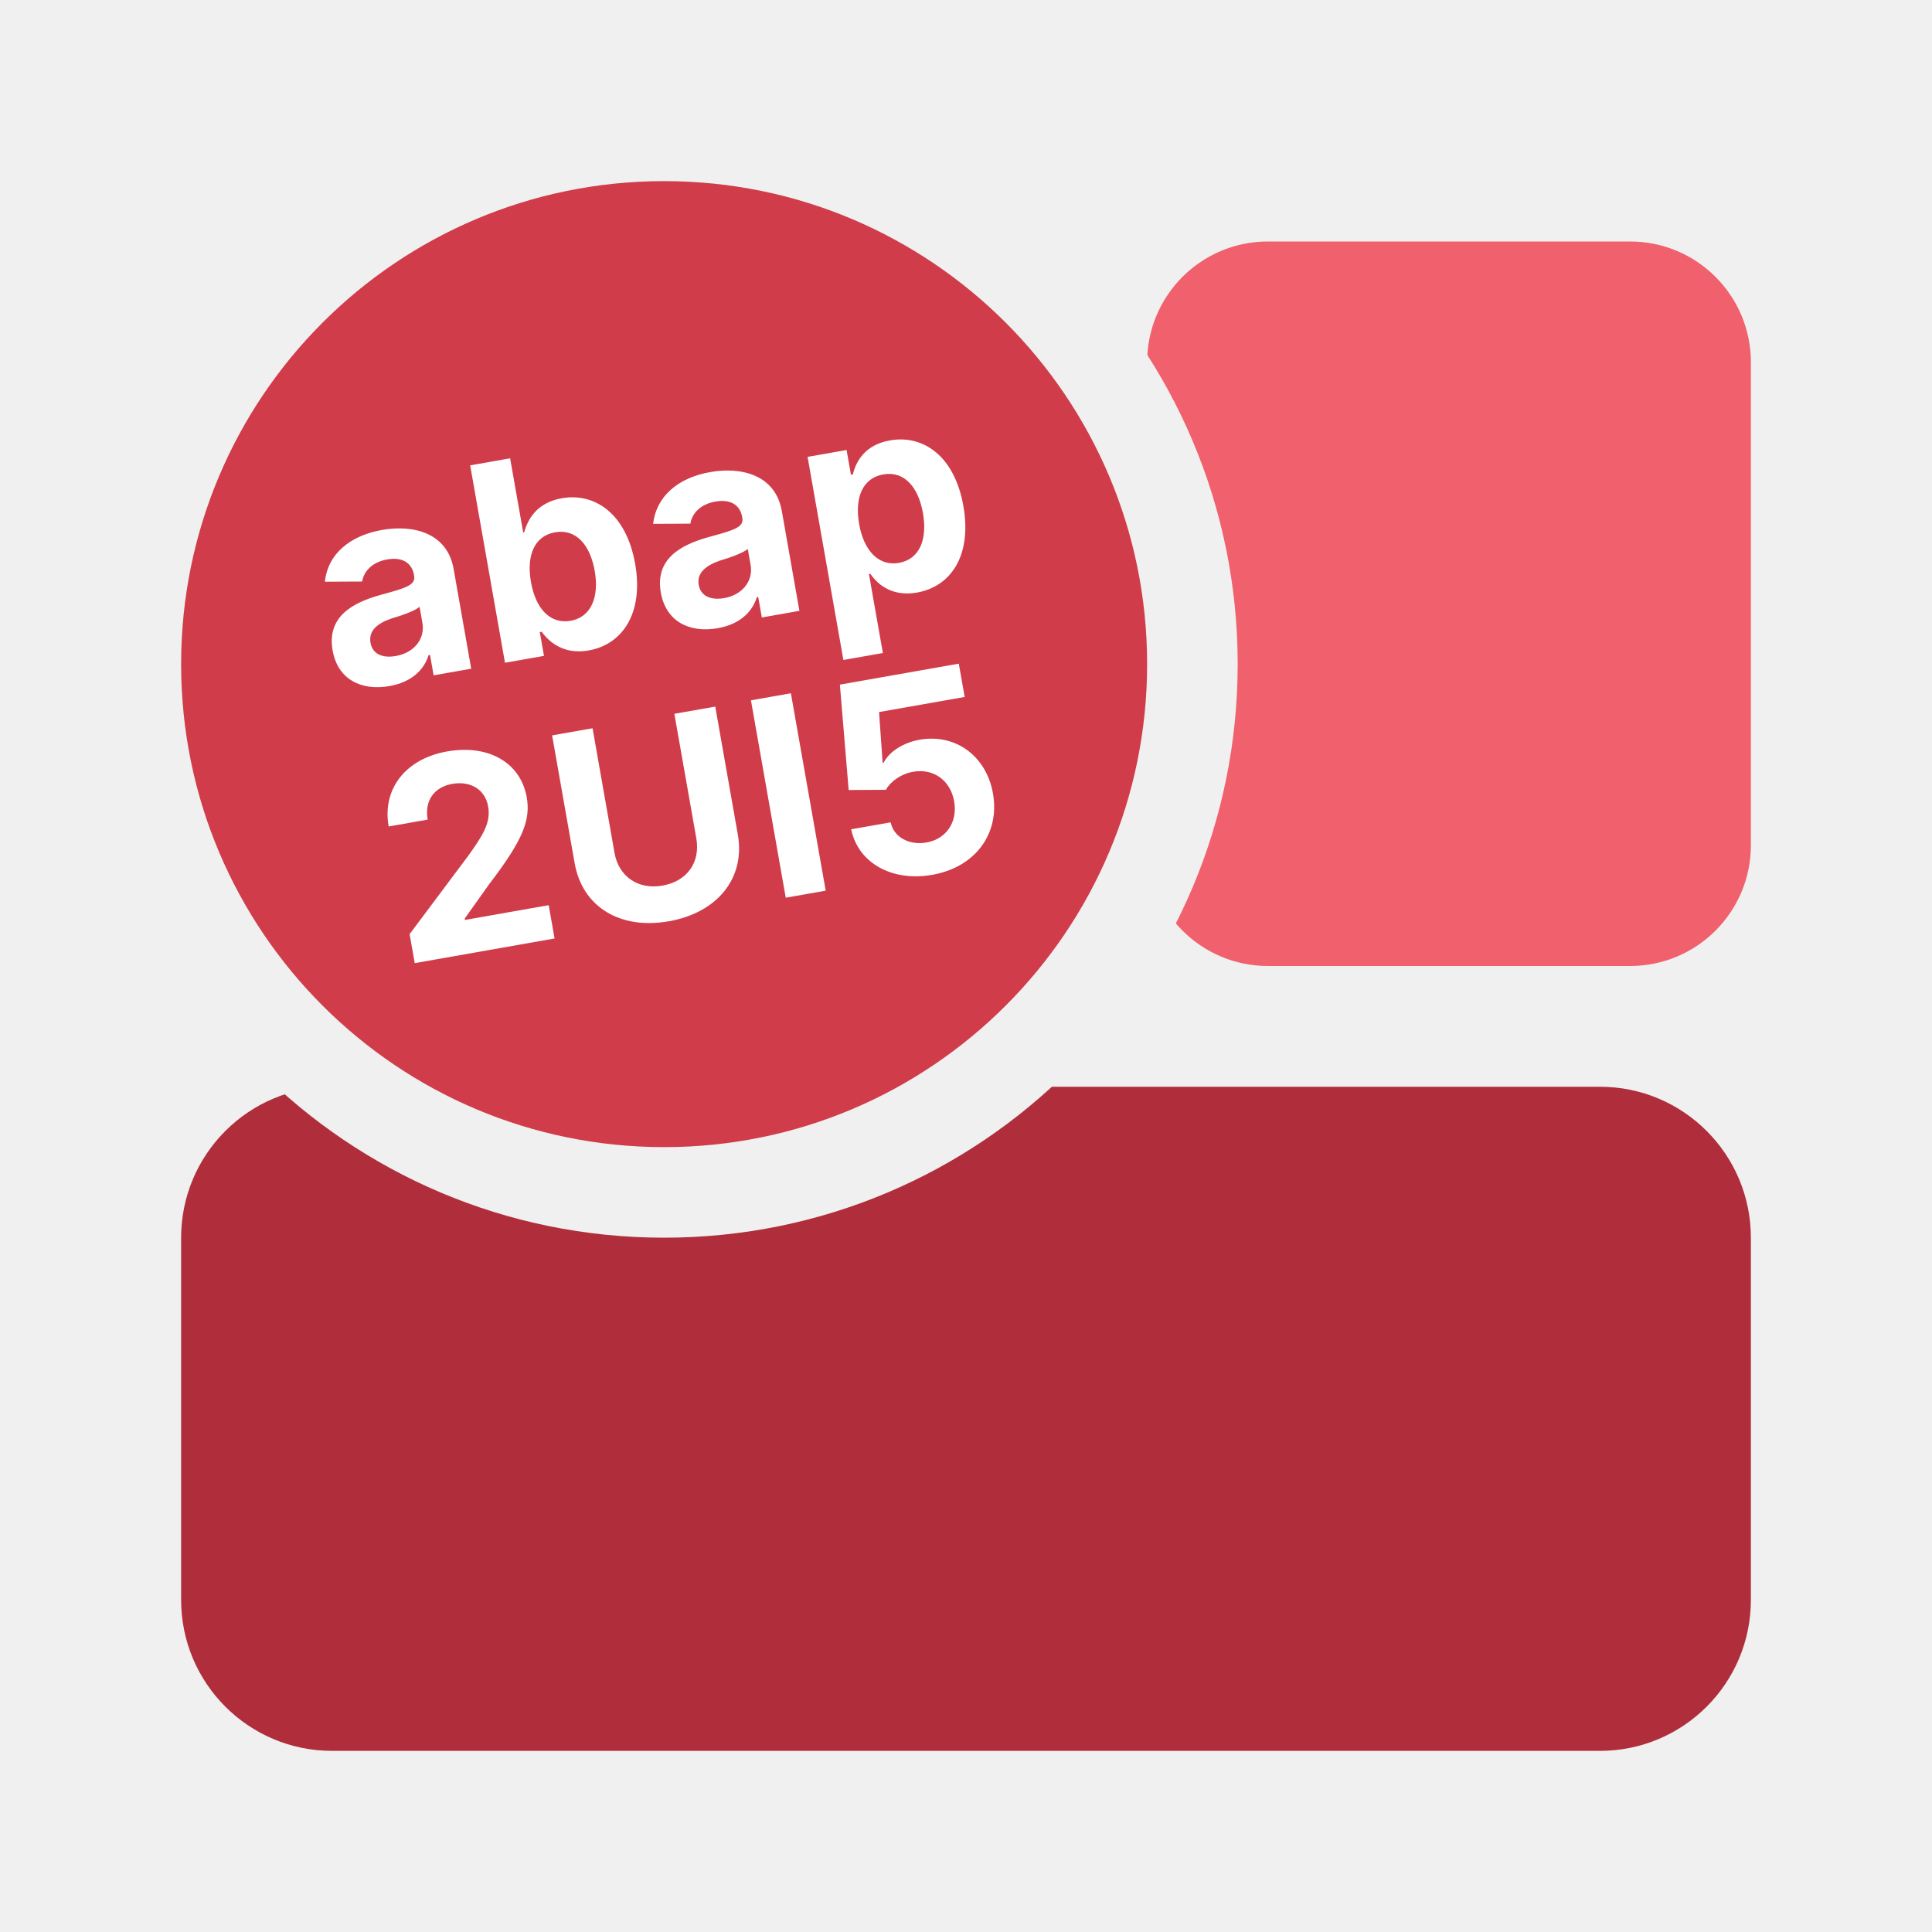
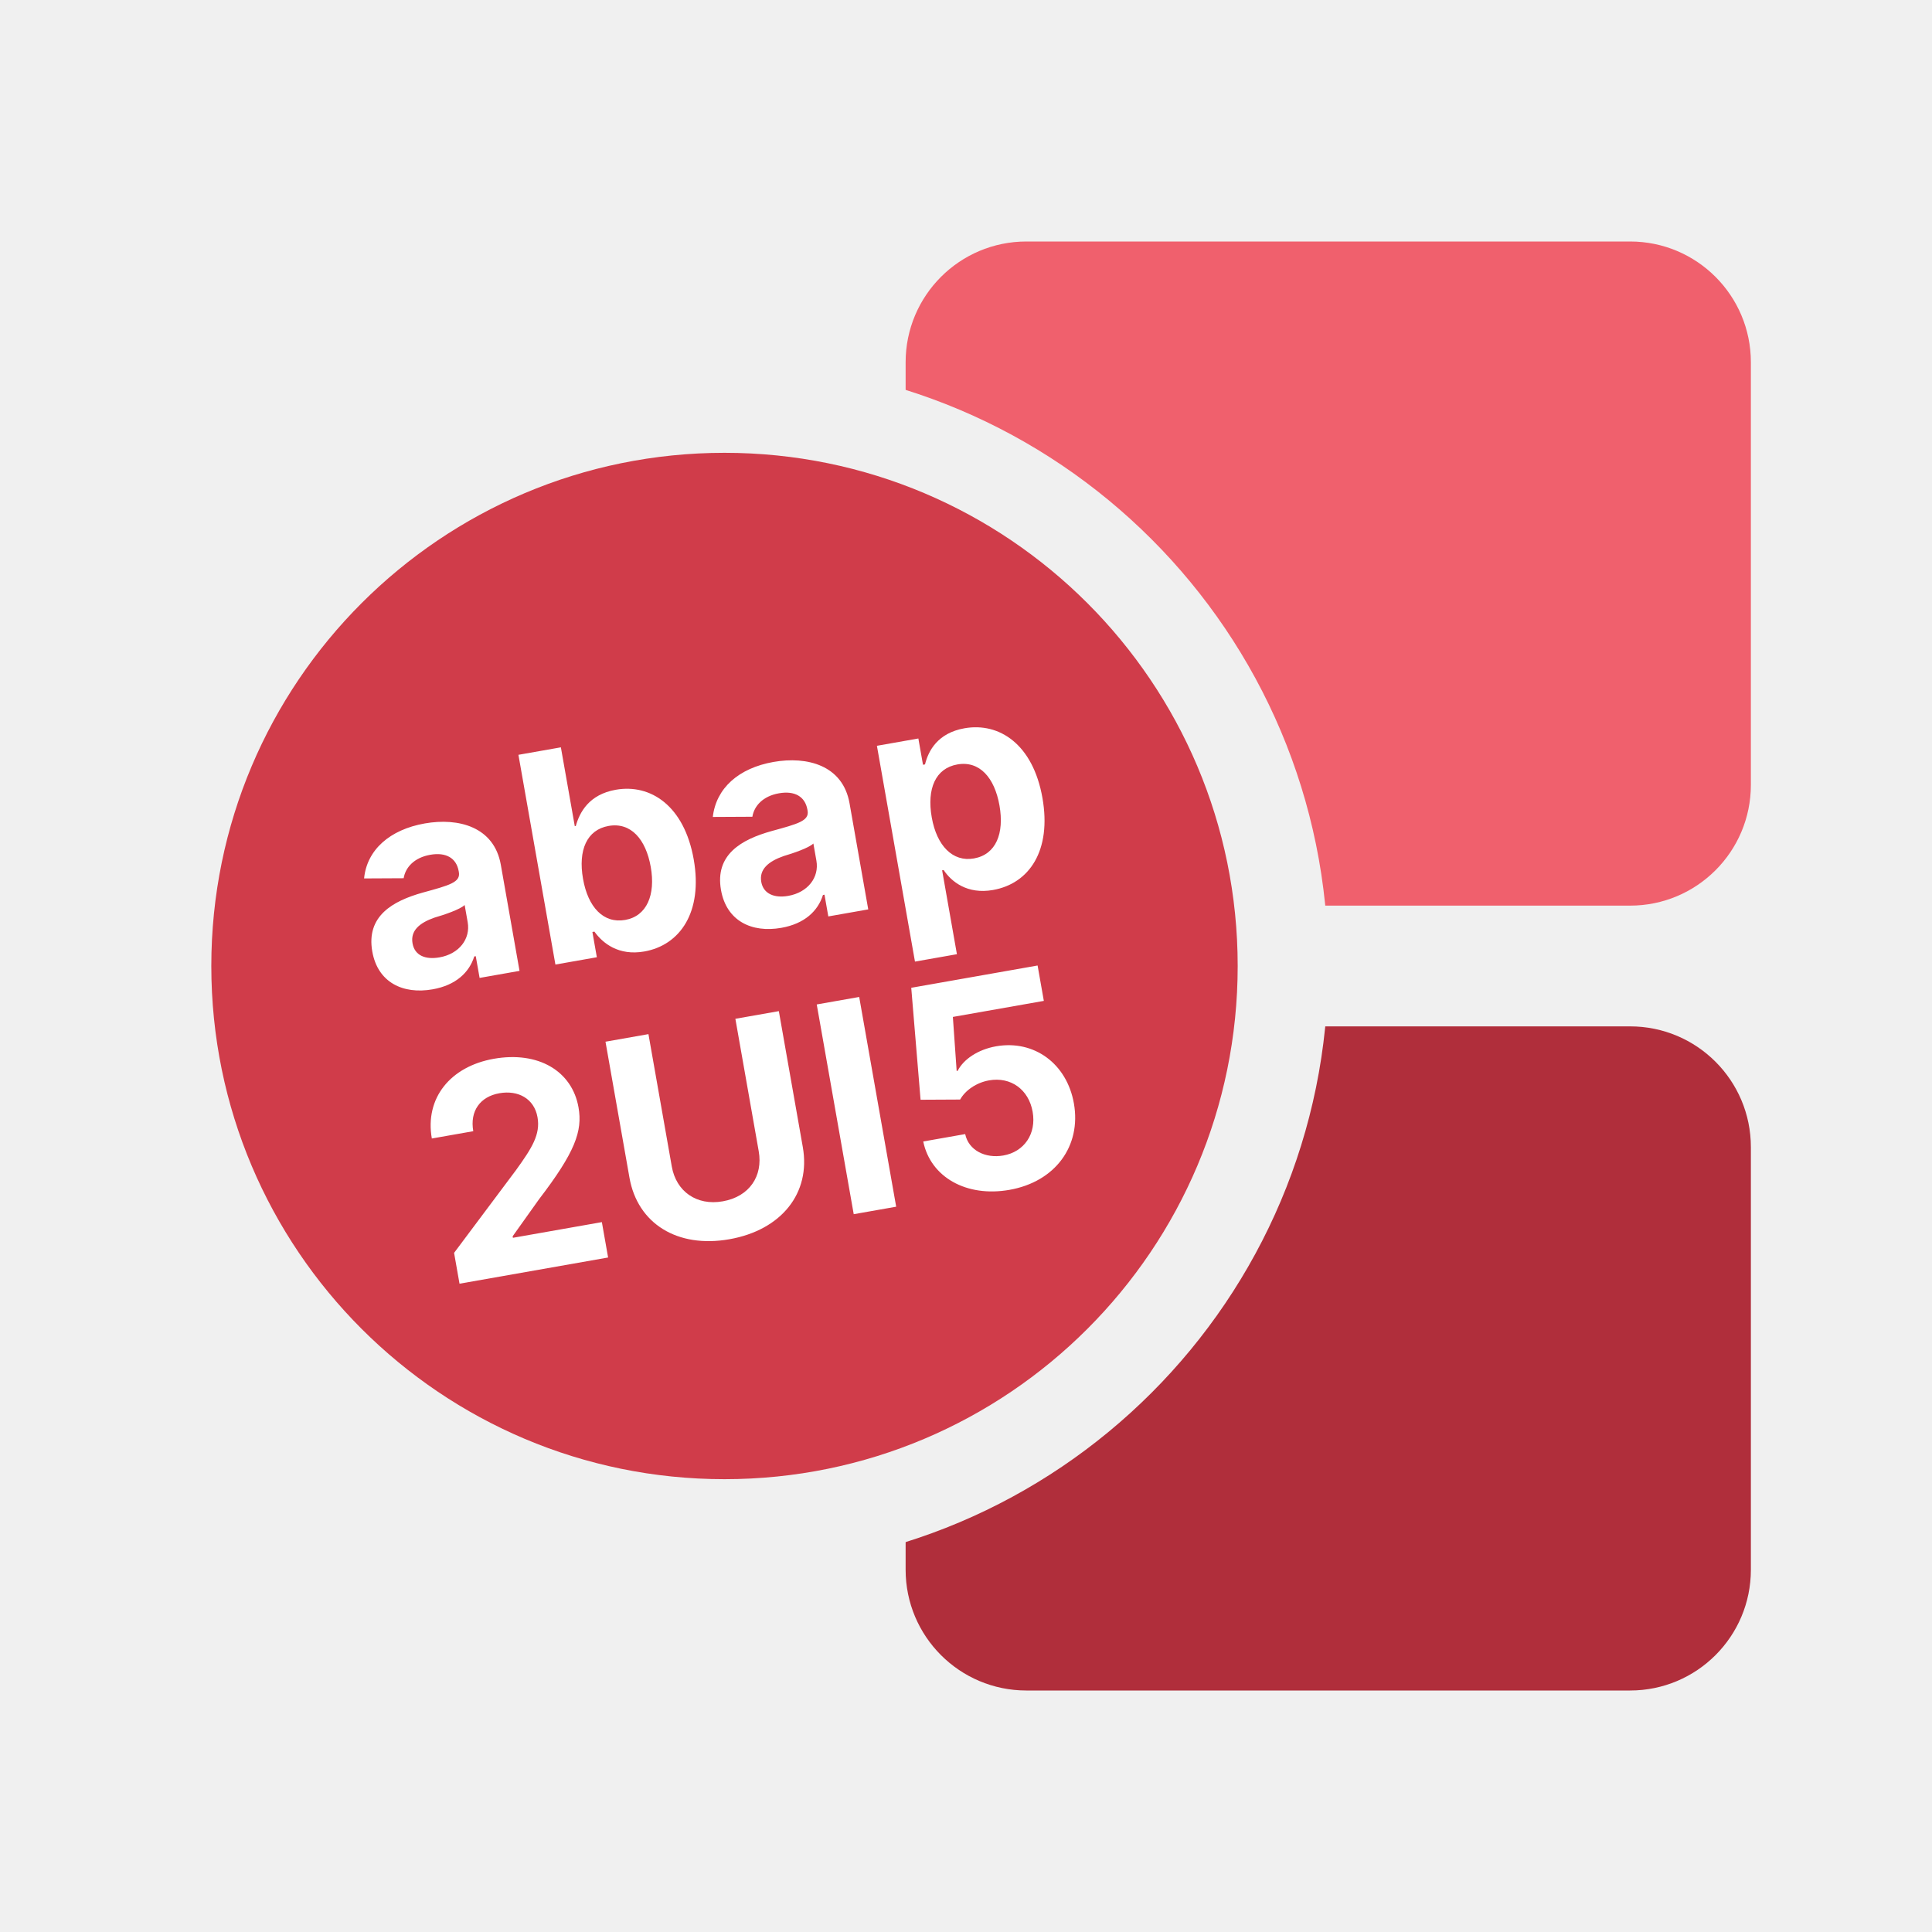
<svg xmlns="http://www.w3.org/2000/svg" viewBox="0 0 64 64" role="img" aria-label="abap2UI5 addons">
  <defs>
    <mask id="m">
      <rect width="64" height="64" fill="#fff" />
-       <circle cx="22" cy="22" r="19" fill="#000" />
+       <circle cx="24" cy="32" r="20" fill="#000" />
    </mask>
  </defs>
  <g mask="url(#m)">
-     <rect x="6" y="36" width="52" height="22" rx="5" fill="#b02e3b" />
-     <rect x="38" y="8" width="20" height="24" rx="4" fill="#f0606d" />
+     <rect x="30" y="8" width="28" height="22" rx="4" fill="#f0606d" />
+     <rect x="30" y="34" width="28" height="22" rx="4" fill="#b02e3b" />
  </g>
-   <g transform="translate(22 22) scale(16)">
+   <g transform="translate(24 32) scale(17)">
    <circle r="1" fill="#d03c4a" />
    <path transform="rotate(-10)" fill="#fff" d="M-0.568 -0.054C-0.522 -0.054 -0.492 -0.074 -0.477 -0.103H-0.474V-0.06H-0.395V-0.27C-0.395 -0.345 -0.46 -0.375 -0.527 -0.375C-0.596 -0.375 -0.647 -0.344 -0.662 -0.29L-0.586 -0.277C-0.579 -0.297 -0.559 -0.313 -0.527 -0.313C-0.496 -0.313 -0.478 -0.298 -0.478 -0.272V-0.27C-0.478 -0.25 -0.5 -0.248 -0.554 -0.243C-0.615 -0.237 -0.671 -0.217 -0.671 -0.147C-0.671 -0.086 -0.627 -0.054 -0.568 -0.054ZM-0.544 -0.113C-0.572 -0.113 -0.591 -0.125 -0.591 -0.149C-0.591 -0.174 -0.571 -0.186 -0.54 -0.191C-0.521 -0.193 -0.488 -0.198 -0.478 -0.205V-0.171C-0.478 -0.138 -0.505 -0.113 -0.544 -0.113ZM-0.149 -0.055C-0.078 -0.055 -0.023 -0.111 -0.023 -0.215C-0.023 -0.321 -0.08 -0.375 -0.149 -0.375C-0.202 -0.375 -0.226 -0.344 -0.238 -0.319H-0.24V-0.475H-0.324V-0.06H-0.242V-0.11H-0.238C-0.226 -0.085 -0.2 -0.055 -0.149 -0.055ZM-0.175 -0.122C-0.218 -0.122 -0.242 -0.159 -0.242 -0.215C-0.242 -0.272 -0.218 -0.308 -0.175 -0.308C-0.131 -0.308 -0.108 -0.27 -0.108 -0.215C-0.108 -0.16 -0.132 -0.122 -0.175 -0.122ZM0.122 -0.054C0.168 -0.054 0.198 -0.074 0.213 -0.103H0.216V-0.06H0.295V-0.27C0.295 -0.345 0.23 -0.375 0.163 -0.375C0.094 -0.375 0.044 -0.344 0.028 -0.29L0.104 -0.277C0.111 -0.297 0.131 -0.313 0.163 -0.313C0.194 -0.313 0.212 -0.298 0.212 -0.272V-0.27C0.212 -0.25 0.19 -0.248 0.136 -0.243C0.075 -0.237 0.019 -0.217 0.019 -0.147C0.019 -0.086 0.063 -0.054 0.122 -0.054ZM0.146 -0.113C0.119 -0.113 0.099 -0.125 0.099 -0.149C0.099 -0.174 0.12 -0.186 0.151 -0.191C0.169 -0.193 0.202 -0.198 0.212 -0.205V-0.171C0.212 -0.138 0.185 -0.113 0.146 -0.113ZM0.367 0.056H0.45V-0.11H0.453C0.464 -0.085 0.49 -0.055 0.541 -0.055C0.613 -0.055 0.667 -0.111 0.667 -0.215C0.667 -0.321 0.61 -0.375 0.541 -0.375C0.488 -0.375 0.464 -0.344 0.453 -0.319H0.449V-0.371H0.367ZM0.515 -0.122C0.473 -0.122 0.448 -0.159 0.448 -0.215C0.448 -0.272 0.472 -0.308 0.515 -0.308C0.559 -0.308 0.582 -0.27 0.582 -0.215C0.582 -0.16 0.559 -0.122 0.515 -0.122ZM-0.616 0.52H-0.322V0.45H-0.498V0.447L-0.435 0.385C-0.35 0.307 -0.328 0.269 -0.328 0.222C-0.328 0.15 -0.386 0.1 -0.474 0.1C-0.56 0.1 -0.62 0.152 -0.62 0.232H-0.538C-0.538 0.192 -0.513 0.168 -0.475 0.168C-0.438 0.168 -0.41 0.19 -0.41 0.227C-0.41 0.261 -0.431 0.284 -0.469 0.321L-0.616 0.459ZM-0.083 0.526C0.02 0.526 0.089 0.465 0.089 0.374V0.105H0.003V0.367C0.003 0.416 -0.03 0.451 -0.083 0.451C-0.135 0.451 -0.169 0.416 -0.169 0.367V0.105H-0.254V0.374C-0.254 0.465 -0.186 0.526 -0.083 0.526ZM0.248 0.105H0.164V0.52H0.248ZM0.471 0.526C0.562 0.526 0.624 0.466 0.624 0.382C0.624 0.303 0.569 0.246 0.494 0.246C0.458 0.246 0.427 0.26 0.412 0.28H0.41L0.421 0.175H0.601V0.105H0.351L0.331 0.323L0.407 0.336C0.42 0.32 0.444 0.309 0.469 0.309C0.512 0.309 0.542 0.34 0.542 0.384C0.542 0.428 0.512 0.458 0.471 0.458C0.435 0.458 0.406 0.436 0.405 0.404H0.322C0.324 0.475 0.386 0.526 0.471 0.526Z" />
  </g>
</svg>
